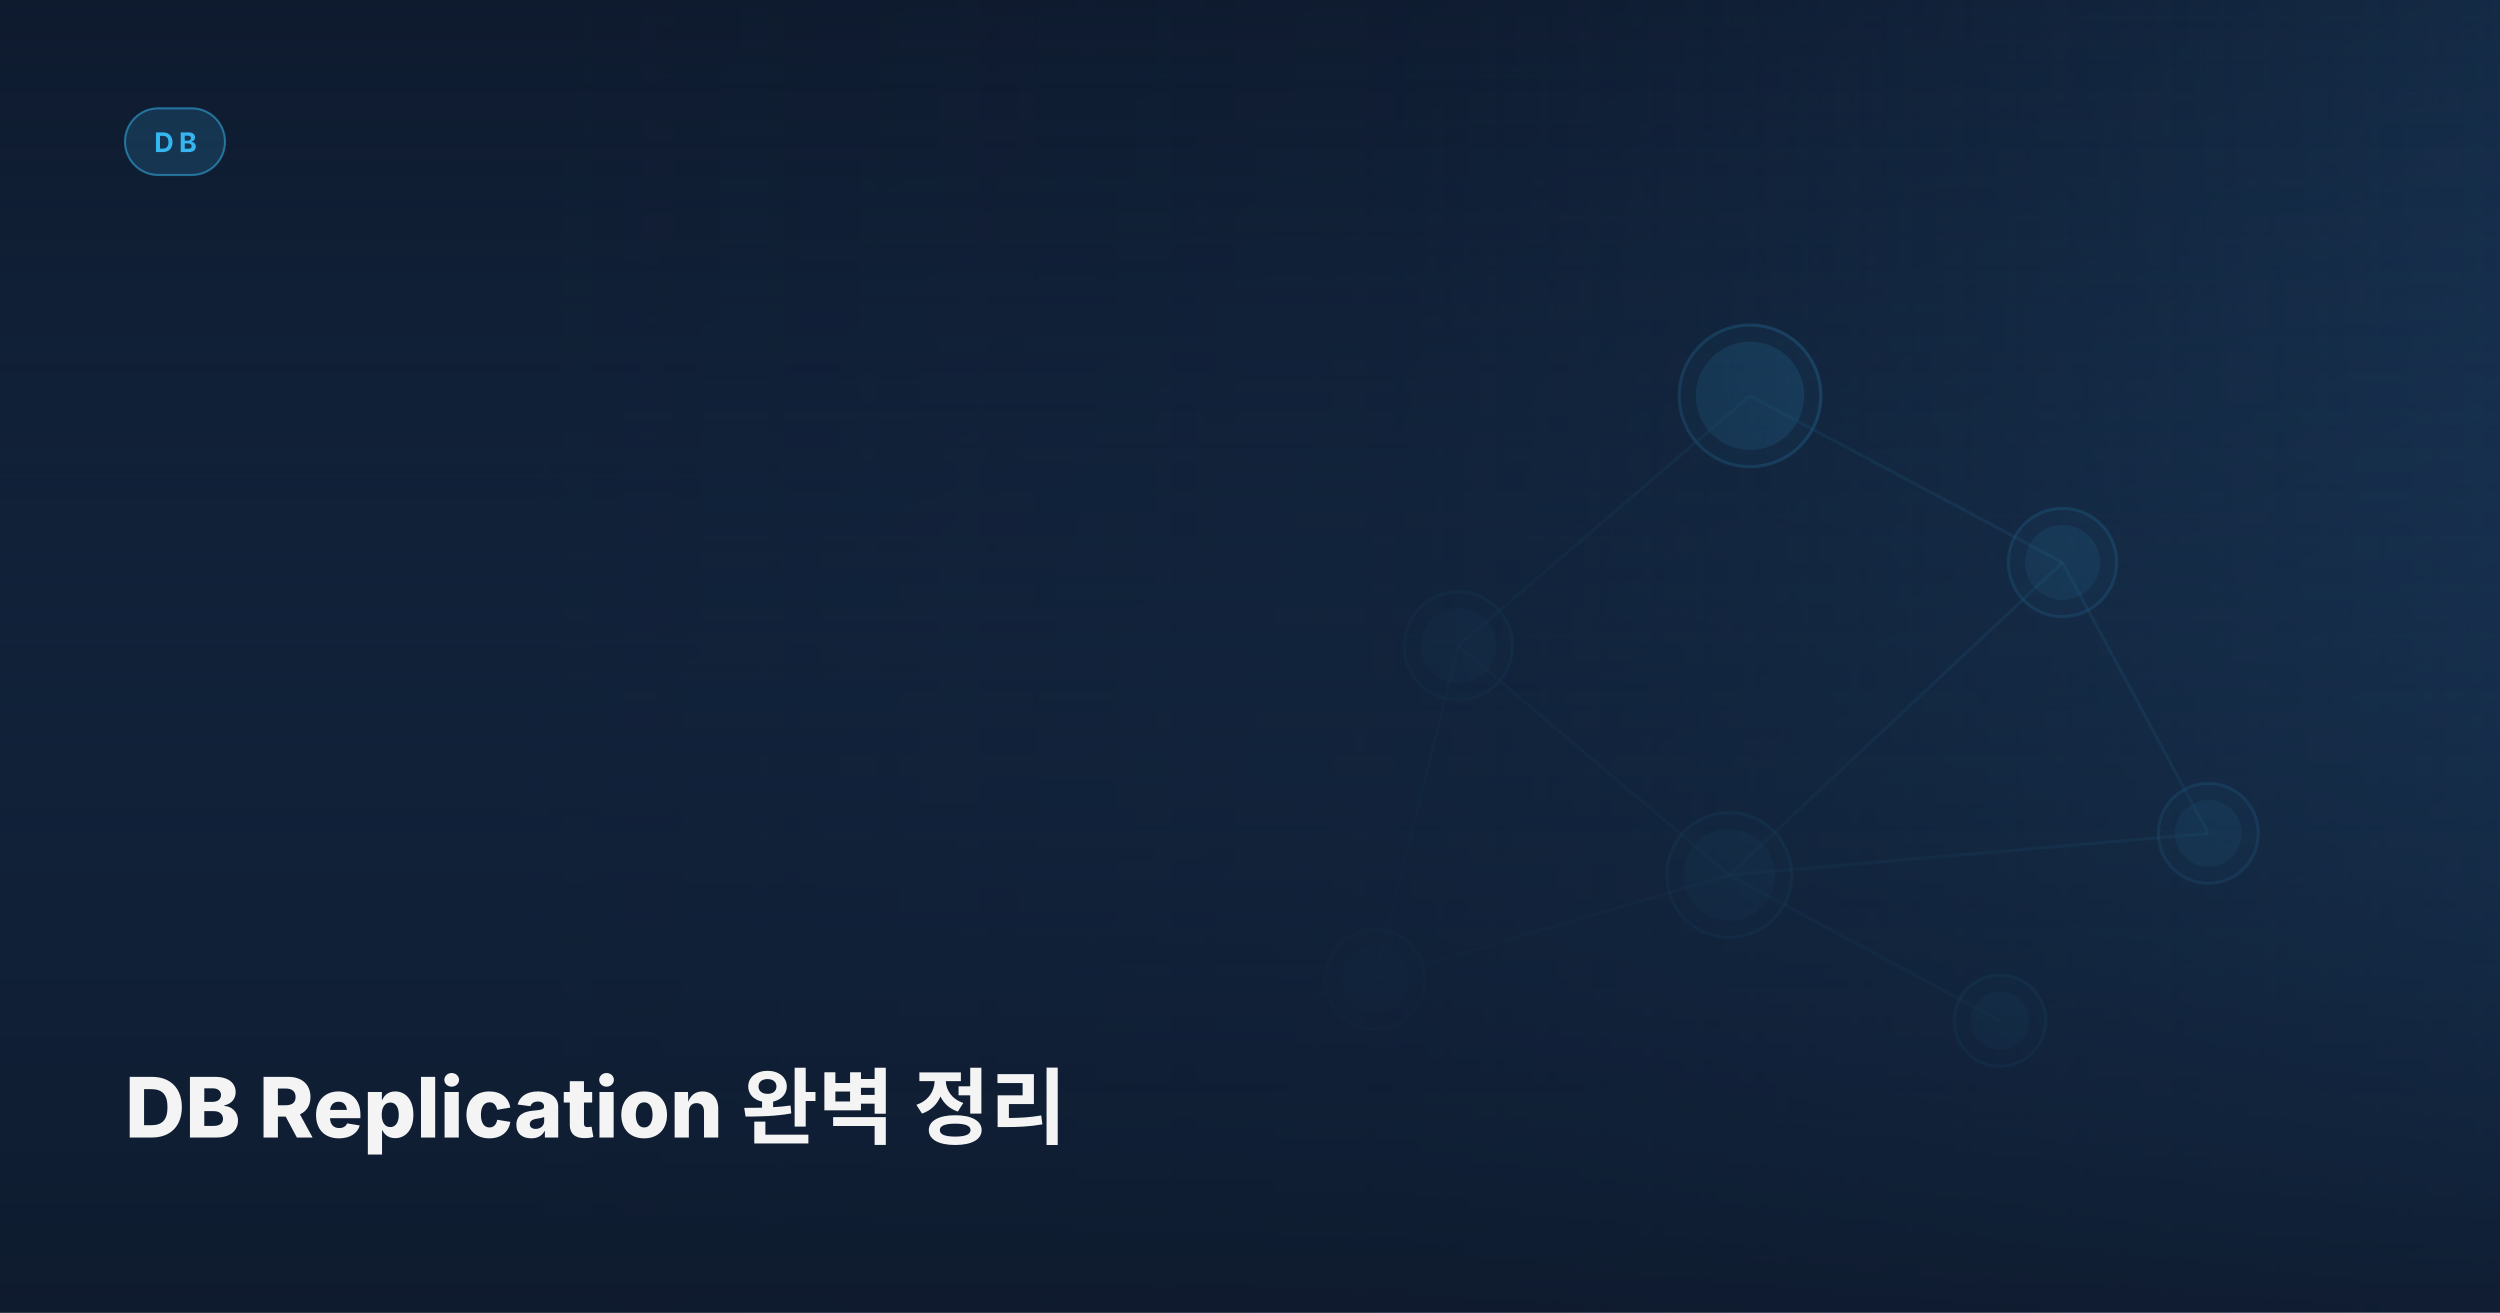
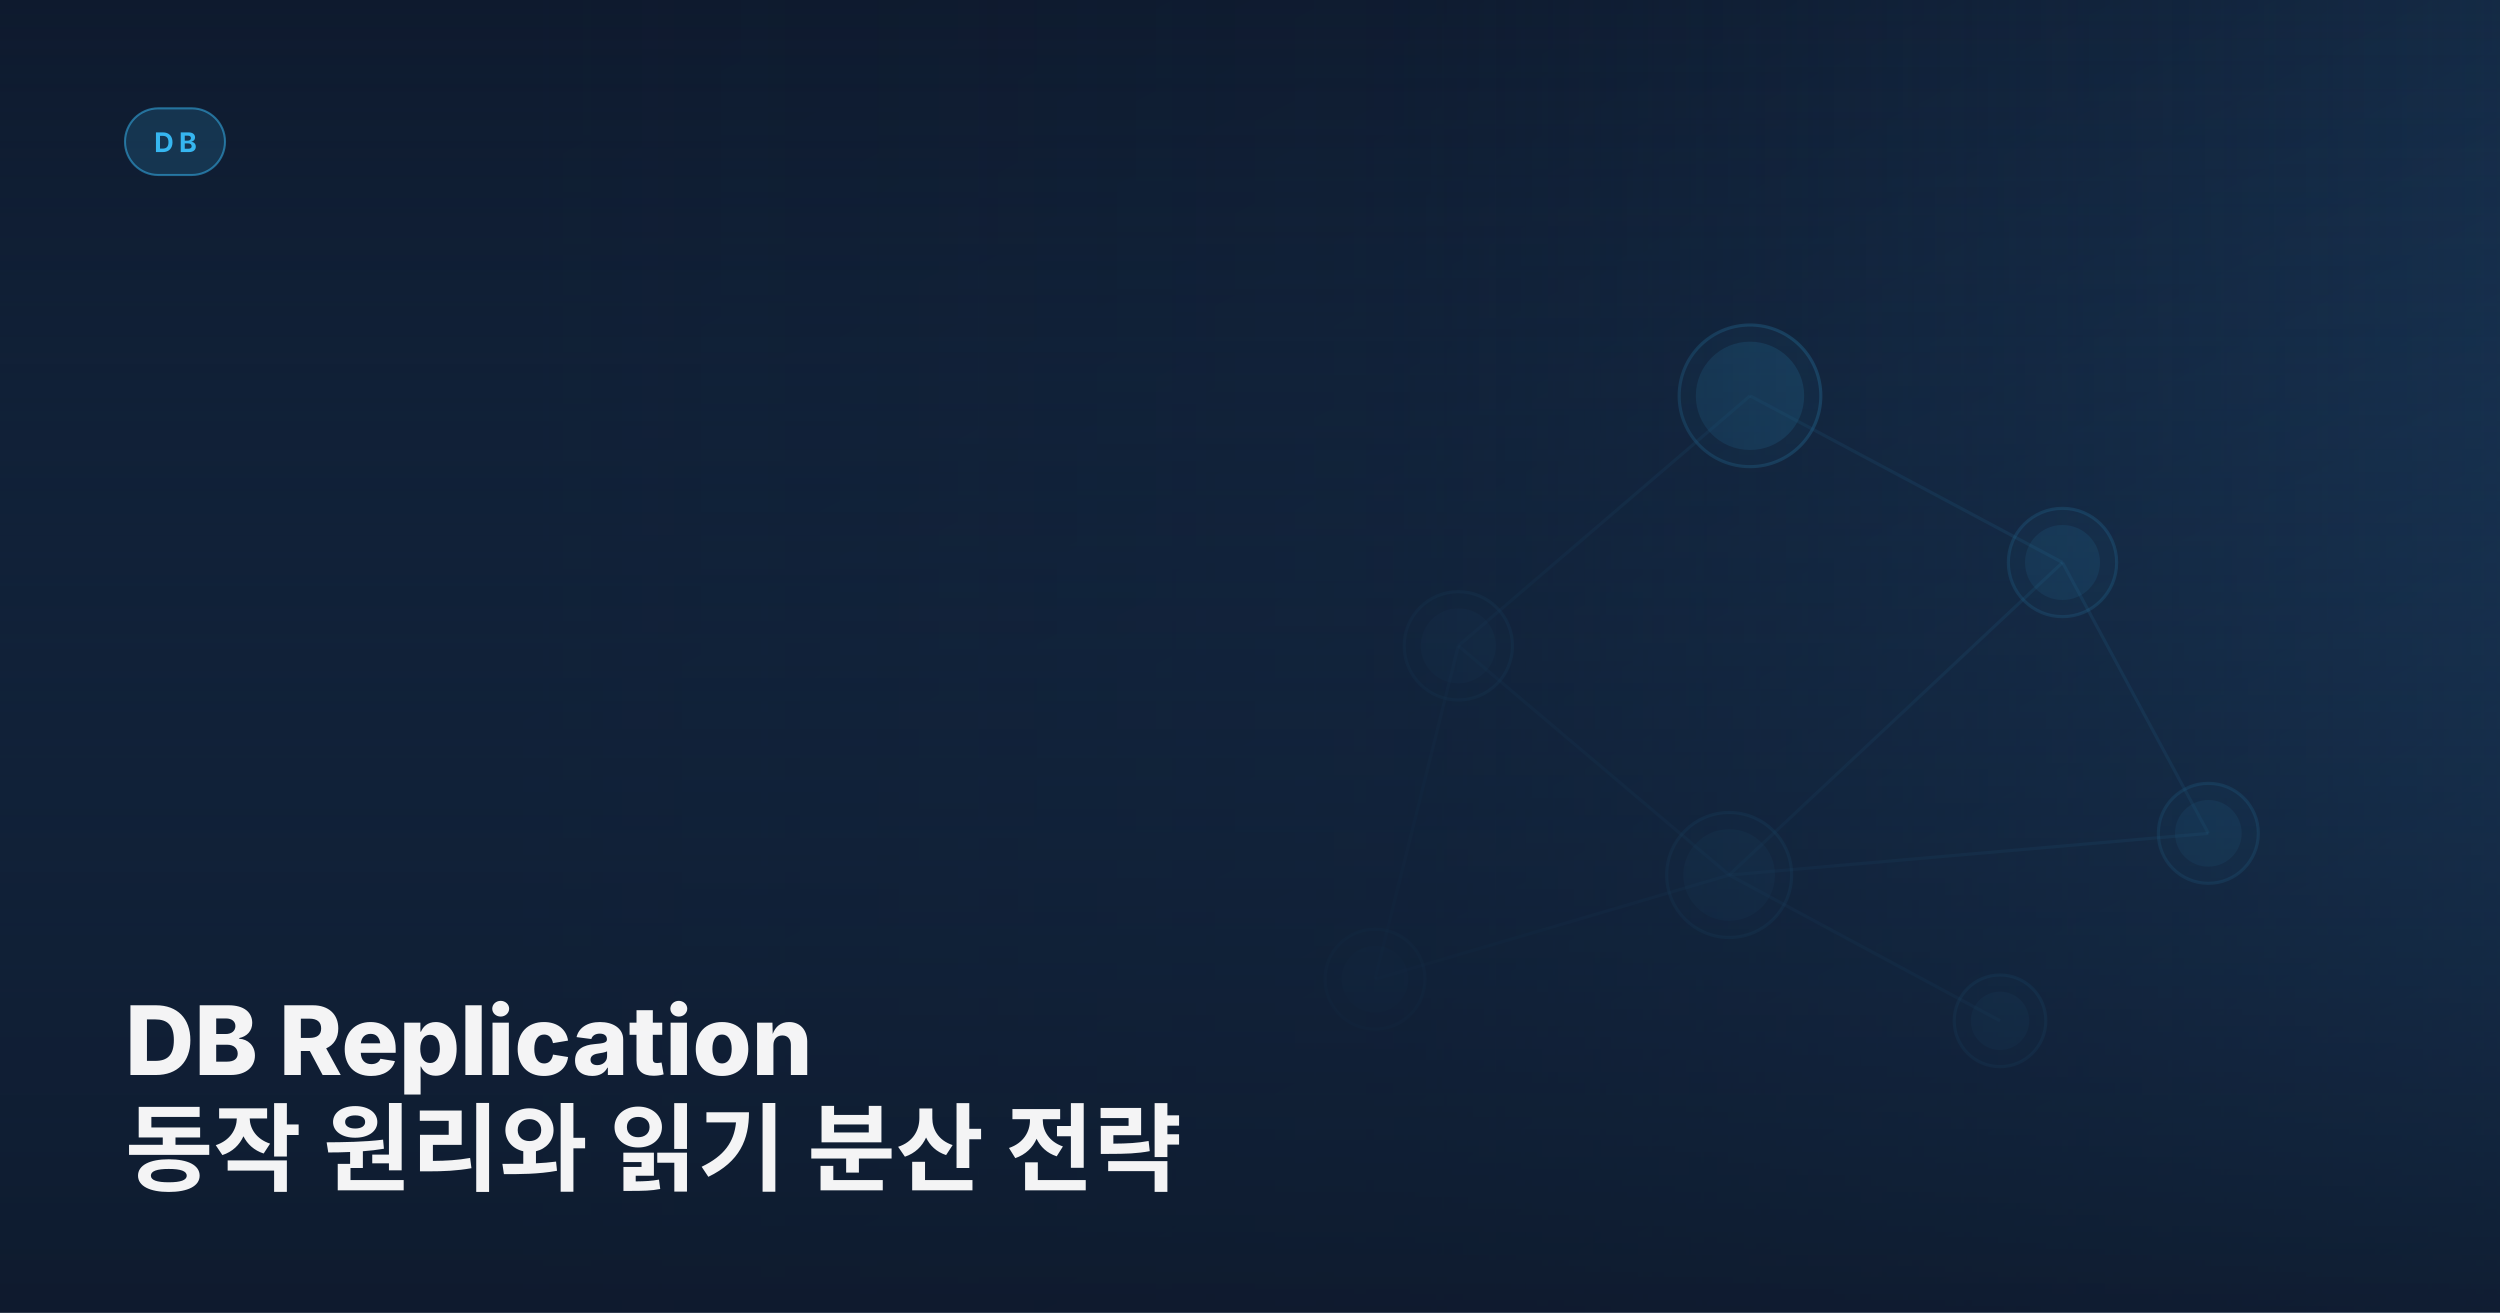
<svg xmlns="http://www.w3.org/2000/svg" width="1200" height="630" viewBox="0 0 1200 630">
  <defs>
    <linearGradient id="bg" x1="0%" y1="0%" x2="100%" y2="100%">
      <stop offset="0%" stop-color="#0e1a2e" />
      <stop offset="100%" stop-color="#1a3a5c" />
    </linearGradient>
    <linearGradient id="lf" x1="100%" y1="0%" x2="20%" y2="0%">
      <stop offset="0%" stop-color="#0e1a2e" stop-opacity="0" />
      <stop offset="55%" stop-color="#0e1a2e" stop-opacity="0.82" />
      <stop offset="100%" stop-color="#0e1a2e" stop-opacity="1" />
    </linearGradient>
    <linearGradient id="bf" x1="0%" y1="0%" x2="0%" y2="100%">
      <stop offset="0%" stop-color="#1a3a5c" stop-opacity="0" />
      <stop offset="100%" stop-color="#0e1a2e" stop-opacity="0.9" />
    </linearGradient>
  </defs>
  <rect width="1200" height="630" fill="url(#bg)" />
  <line x1="840" y1="190" x2="990" y2="270" stroke="#38bdf8" stroke-width="1.5" stroke-opacity="0.2" />
  <line x1="840" y1="190" x2="700" y2="310" stroke="#38bdf8" stroke-width="1.5" stroke-opacity="0.2" />
  <line x1="990" y1="270" x2="1060" y2="400" stroke="#38bdf8" stroke-width="1.5" stroke-opacity="0.2" />
  <line x1="990" y1="270" x2="830" y2="420" stroke="#38bdf8" stroke-width="1.5" stroke-opacity="0.2" />
  <line x1="700" y1="310" x2="830" y2="420" stroke="#38bdf8" stroke-width="1.5" stroke-opacity="0.2" />
  <line x1="1060" y1="400" x2="830" y2="420" stroke="#38bdf8" stroke-width="1.5" stroke-opacity="0.2" />
  <line x1="830" y1="420" x2="660" y2="470" stroke="#38bdf8" stroke-width="1.5" stroke-opacity="0.2" />
  <line x1="830" y1="420" x2="960" y2="490" stroke="#38bdf8" stroke-width="1.5" stroke-opacity="0.2" />
  <line x1="700" y1="310" x2="660" y2="470" stroke="#38bdf8" stroke-width="1.5" stroke-opacity="0.2" />
  <circle cx="840" cy="190" r="34" fill="#38bdf8" fill-opacity="0.1" stroke="#38bdf8" stroke-width="1.5" stroke-opacity="0.5" />
  <circle cx="840" cy="190" r="26" fill="#38bdf8" fill-opacity="0.35" />
  <circle cx="990" cy="270" r="26" fill="#38bdf8" fill-opacity="0.07" stroke="#38bdf8" stroke-width="1.5" stroke-opacity="0.3" />
  <circle cx="990" cy="270" r="18" fill="#38bdf8" fill-opacity="0.2" />
  <circle cx="700" cy="310" r="26" fill="#38bdf8" fill-opacity="0.07" stroke="#38bdf8" stroke-width="1.5" stroke-opacity="0.3" />
  <circle cx="700" cy="310" r="18" fill="#38bdf8" fill-opacity="0.2" />
  <circle cx="1060" cy="400" r="24" fill="#38bdf8" fill-opacity="0.07" stroke="#38bdf8" stroke-width="1.5" stroke-opacity="0.3" />
  <circle cx="1060" cy="400" r="16" fill="#38bdf8" fill-opacity="0.2" />
  <circle cx="830" cy="420" r="30" fill="#38bdf8" fill-opacity="0.07" stroke="#38bdf8" stroke-width="1.5" stroke-opacity="0.3" />
  <circle cx="830" cy="420" r="22" fill="#38bdf8" fill-opacity="0.2" />
  <circle cx="660" cy="470" r="24" fill="#38bdf8" fill-opacity="0.07" stroke="#38bdf8" stroke-width="1.5" stroke-opacity="0.3" />
  <circle cx="660" cy="470" r="16" fill="#38bdf8" fill-opacity="0.2" />
  <circle cx="960" cy="490" r="22" fill="#38bdf8" fill-opacity="0.07" stroke="#38bdf8" stroke-width="1.5" stroke-opacity="0.3" />
  <circle cx="960" cy="490" r="14" fill="#38bdf8" fill-opacity="0.2" />
  <rect width="1200" height="630" fill="url(#lf)" />
  <rect width="1200" height="630" fill="url(#bf)" />
  <rect x="60" y="52" width="48" height="32" rx="16" fill="#38bdf8" fill-opacity="0.15" stroke="#38bdf8" stroke-width="1" stroke-opacity="0.5" />
  <text x="74" y="73" font-family="system-ui,-apple-system,Segoe UI,sans-serif" font-size="13" font-weight="700" letter-spacing="2.5" fill="#38bdf8" fill-opacity="0.95">DB</text>
-   <text x="60" y="546" font-family="system-ui,-apple-system,Segoe UI,sans-serif" font-size="40" font-weight="800" fill="white" fill-opacity="0.95">DB Replication 완벽 정리</text>
+   <text x="60" y="516" font-family="system-ui,-apple-system,Segoe UI,sans-serif" font-size="46" font-weight="800" fill="white" fill-opacity="0.95">DB Replication</text>
+   <text x="60" y="568" font-family="system-ui,-apple-system,Segoe UI,sans-serif" font-size="46" font-weight="800" fill="white" fill-opacity="0.95">동작 원리와 읽기 분산 전략</text>
</svg>
